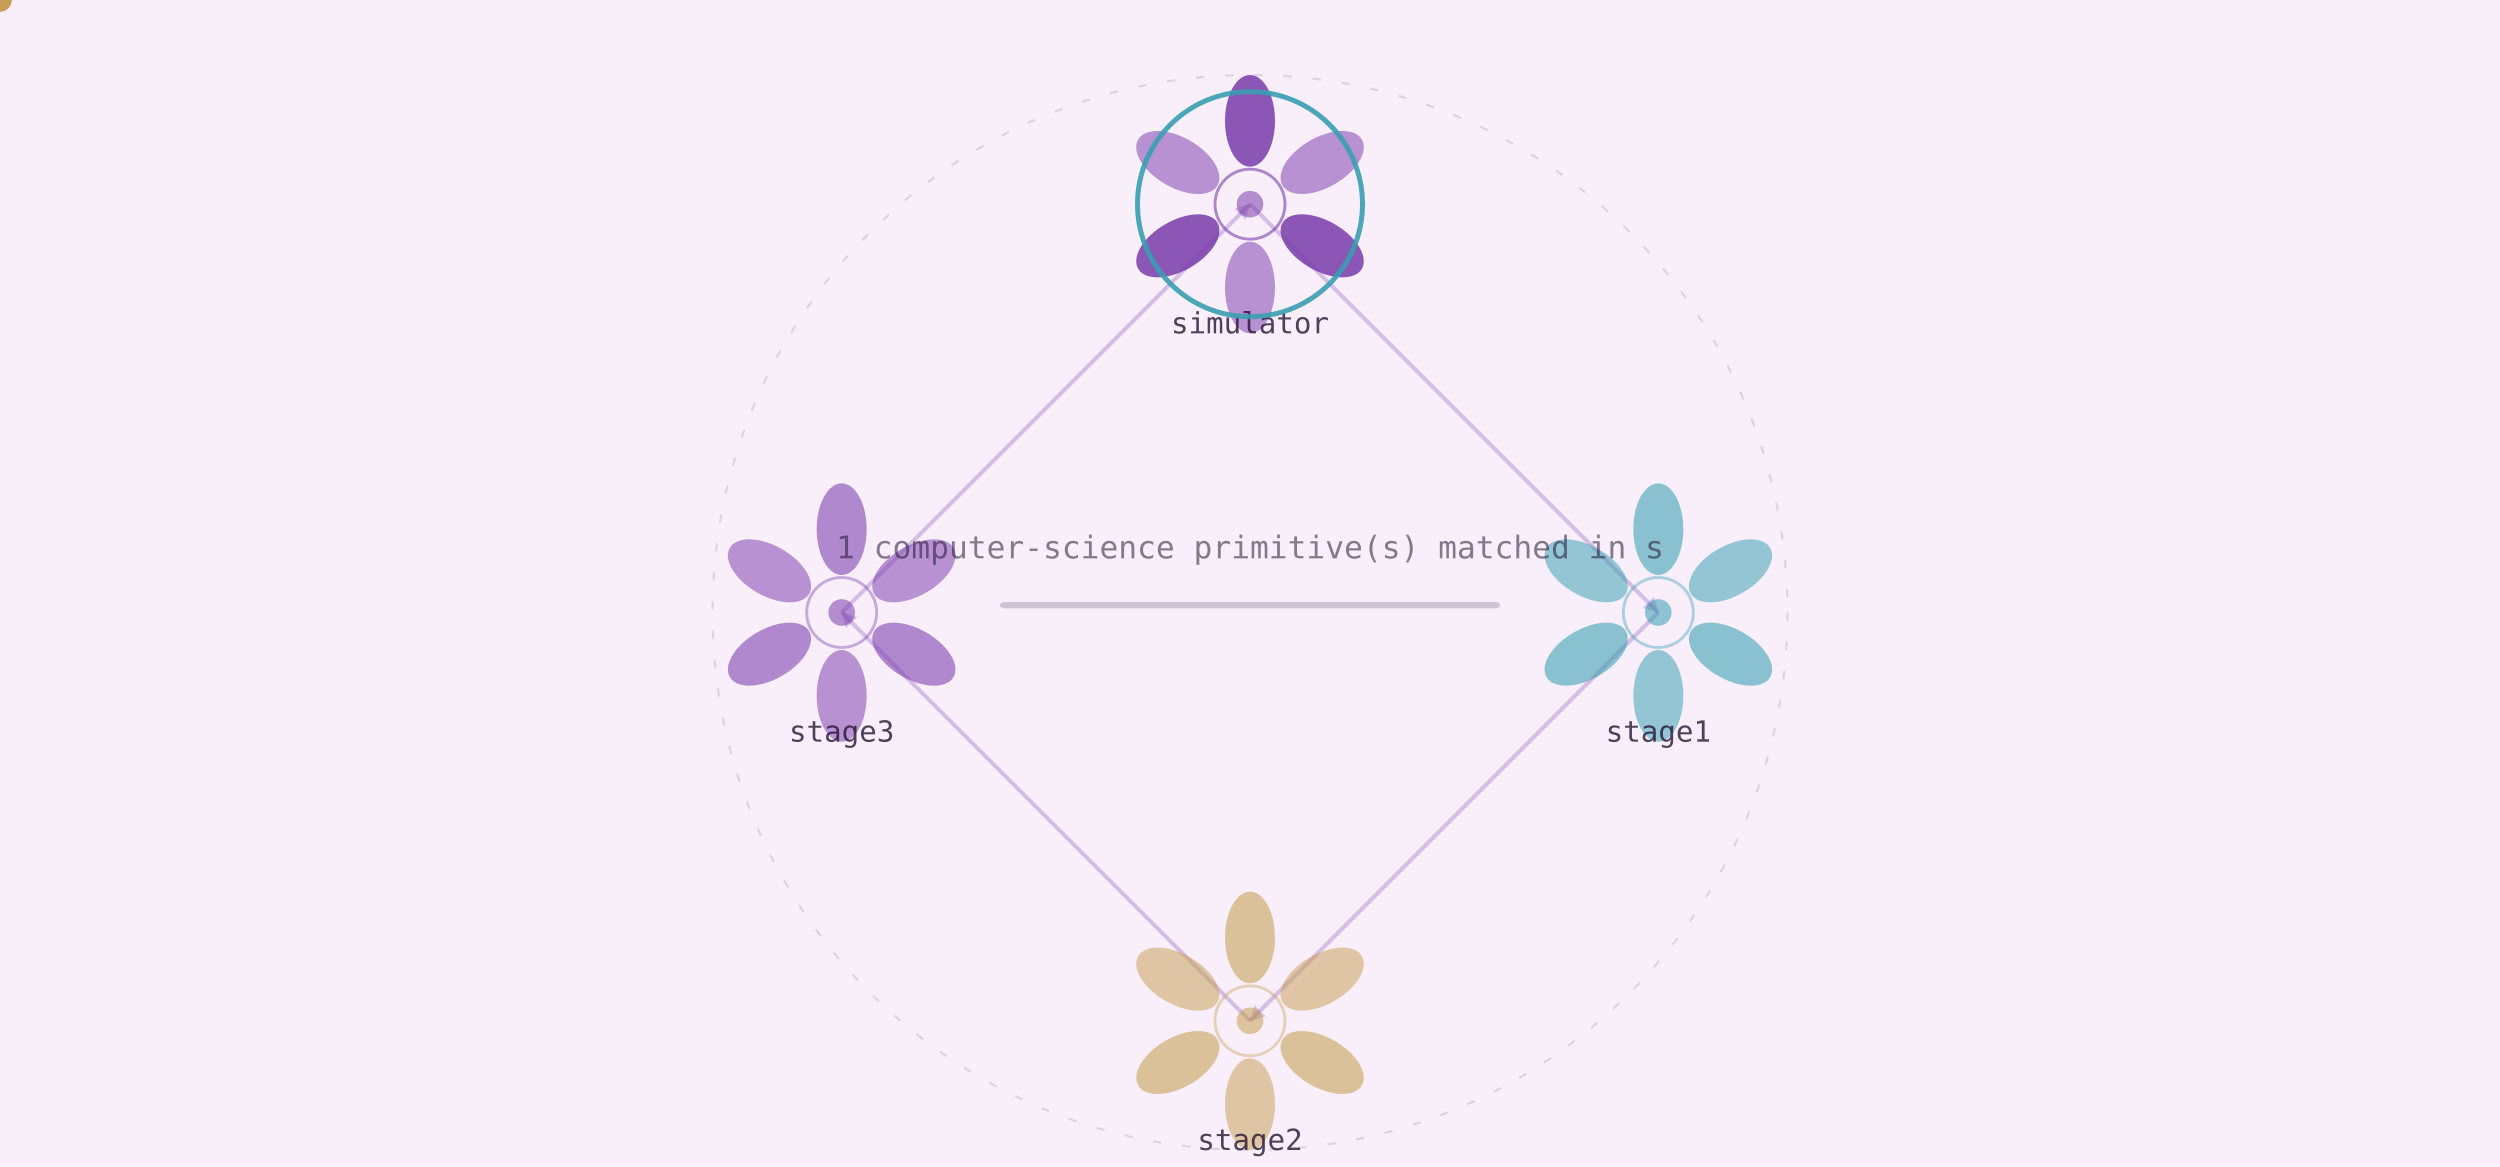
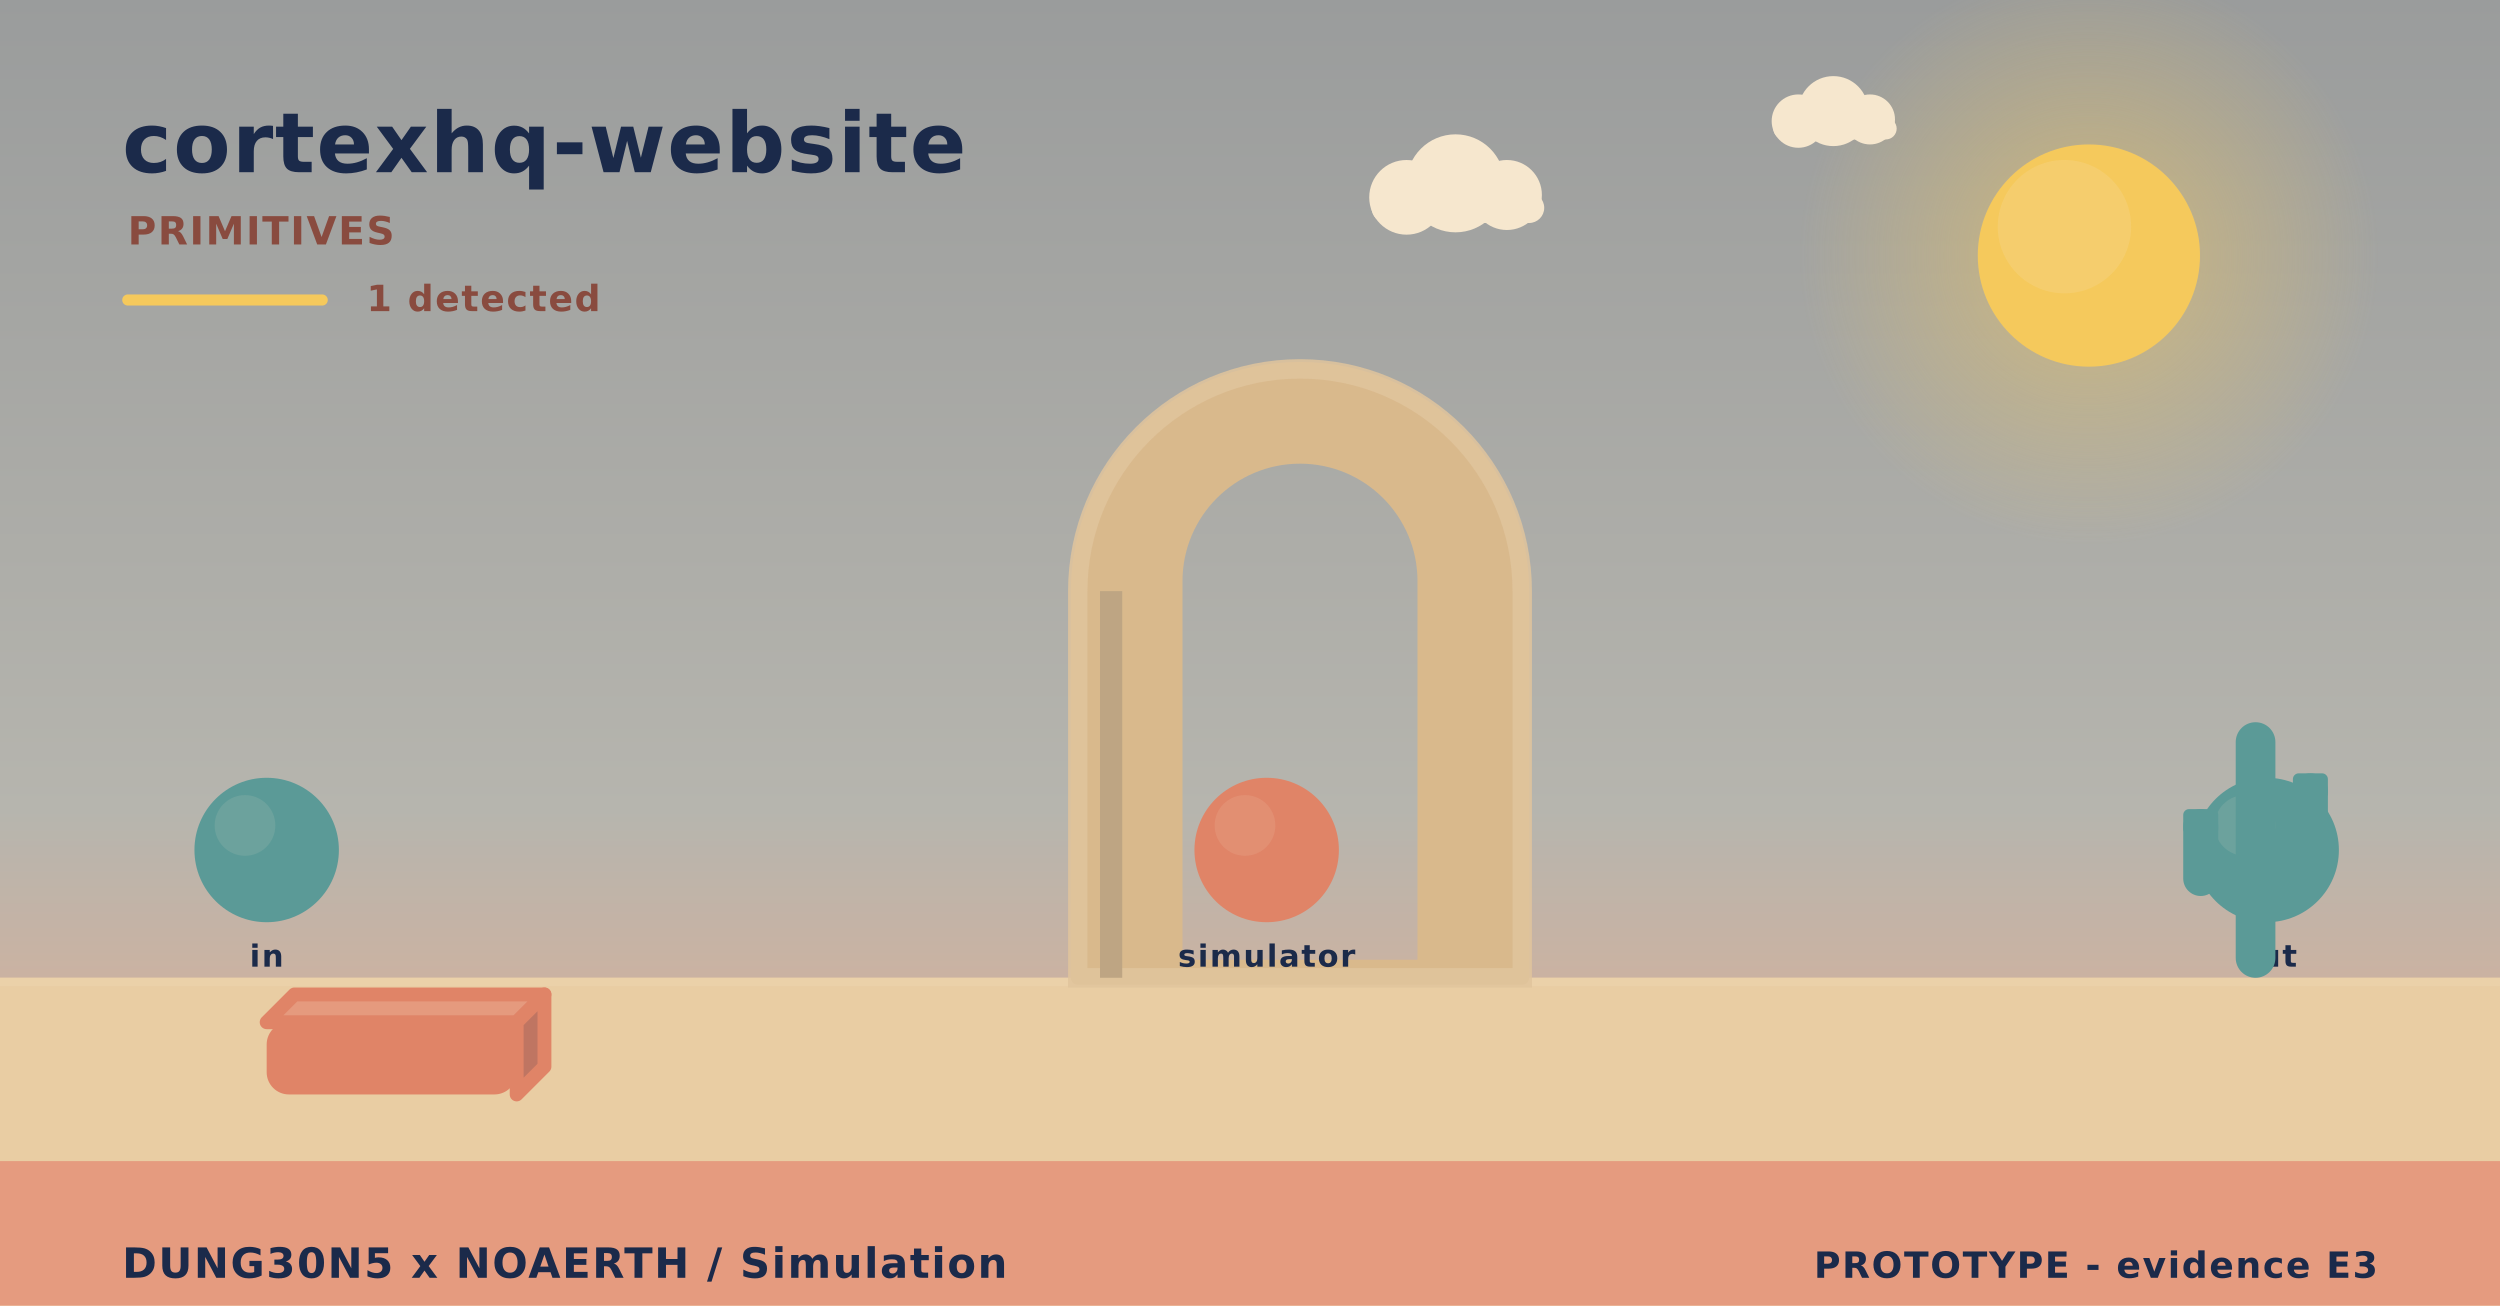
- <svg xmlns="http://www.w3.org/2000/svg" viewBox="0 0 1200 560" width="1200" height="560" role="img" aria-label="cortexhq-website state machine">
-   <rect width="1200" height="560" fill="#f8effb" />
-   <defs>
-     <linearGradient id="gs" x1="0" y1="0" x2="1" y2="1">
-       <stop offset="0%" stop-color="#7a3dac" />
-       <stop offset="100%" stop-color="#389eb2" />
-     </linearGradient>
-   </defs>
-   <circle cx="600.00" cy="294.00" r="258.00" fill="none" stroke="rgba(37,22,52,0.140)" stroke-width="1.00" opacity="1.00" stroke-dasharray="4 10" />
-   <line x1="600.00" y1="98.00" x2="796.00" y2="294.00" stroke="rgba(122,61,172,0.500)" stroke-width="2.00" opacity="0.55" />
-   <polygon points="796.00,294.00 793.88,286.50 788.50,291.88" fill="rgba(122,61,172,0.500)" opacity="0.55" />
-   <g opacity="0.9">
-     <circle cx="0.00" cy="0.00" r="5.50" fill="#c79e52" opacity="1.00" />
-     <animateTransform attributeName="transform" type="translate" values="600.00,98.00 796.00,294.00" dur="6.45s" begin="0.0s" repeatCount="indefinite" />
-     <animateTransform attributeName="transform" type="translate" values="796.00,294.00 600.00,98.00" dur="6.45s" begin="3.225s" repeatCount="indefinite" />
+ <svg xmlns="http://www.w3.org/2000/svg" width="900" height="470" viewBox="0 0 900 470" role="img" aria-label="cortexhq-website - how it behaves">
+   <linearGradient id="skys" x1="0" y1="0" x2="0" y2="1">
+     <stop offset="0" stop-color="#9a9c9c" />
+     <stop offset="0.62" stop-color="#b6b5ae" />
+     <stop offset="1" stop-color="#f3ad8a" />
+   </linearGradient>
+   <rect width="900" height="470" fill="url(#skys)" />
+   <radialGradient id="suns">
+     <stop offset="0.35" stop-color="#f5c95c" stop-opacity="0.34" />
+     <stop offset="1" stop-color="#f5c95c" stop-opacity="0" />
+   </radialGradient>
+   <circle cx="752" cy="92" r="104" fill="url(#suns)" />
+   <circle cx="752" cy="92" r="40" fill="#f5c95c" />
+   <circle cx="743.2" cy="81.6" r="24" fill="#f5d27e" opacity="0.5" />
+   <g>
+     <circle cx="524" cy="66" r="17.64" fill="#f6e7ce" />
+     <circle cx="506.36" cy="71.04" r="13.44" fill="#f6e7ce" />
+     <circle cx="542.48" cy="70.2" r="12.6" fill="#f6e7ce" />
+     <rect x="493.76" y="69.36" width="62.16" height="10.92" rx="5.46" fill="#f6e7ce" />
+     <animateTransform attributeName="transform" type="translate" values="0 0;24 0;0 0" dur="36s" begin="0s" repeatCount="indefinite" />
  </g>
-   <line x1="796.00" y1="294.00" x2="600.00" y2="490.00" stroke="rgba(122,61,172,0.500)" stroke-width="2.00" opacity="0.55" />
-   <polygon points="600.00,490.00 607.50,487.88 602.12,482.50" fill="rgba(122,61,172,0.500)" opacity="0.55" />
-   <g opacity="0.9">
-     <circle cx="0.00" cy="0.00" r="5.50" fill="#c79e52" opacity="1.00" />
-     <animateTransform attributeName="transform" type="translate" values="796.00,294.00 600.00,490.00" dur="6.45s" begin="1.613s" repeatCount="indefinite" />
-     <animateTransform attributeName="transform" type="translate" values="600.00,490.00 796.00,294.00" dur="6.45s" begin="4.838s" repeatCount="indefinite" />
+   <g>
+     <circle cx="660" cy="40" r="12.6" fill="#f6e7ce" />
+     <circle cx="647.4" cy="43.6" r="9.6" fill="#f6e7ce" />
+     <circle cx="673.2" cy="43" r="9" fill="#f6e7ce" />
+     <rect x="638.4" y="42.4" width="44.4" height="7.8" rx="3.9" fill="#f6e7ce" />
+     <animateTransform attributeName="transform" type="translate" values="0 0;-18 0;0 0" dur="46s" begin="3s" repeatCount="indefinite" />
  </g>
-   <line x1="600.00" y1="490.00" x2="404.00" y2="294.00" stroke="rgba(122,61,172,0.500)" stroke-width="2.00" opacity="0.55" />
-   <polygon points="404.00,294.00 406.12,301.50 411.50,296.12" fill="rgba(122,61,172,0.500)" opacity="0.55" />
-   <g opacity="0.9">
-     <circle cx="0.00" cy="0.00" r="5.50" fill="#c79e52" opacity="1.00" />
-     <animateTransform attributeName="transform" type="translate" values="600.00,490.00 404.00,294.00" dur="6.45s" begin="3.225s" repeatCount="indefinite" />
-     <animateTransform attributeName="transform" type="translate" values="404.00,294.00 600.00,490.00" dur="6.45s" begin="6.45s" repeatCount="indefinite" />
+   <rect x="0" y="352" width="900" height="118" fill="#e9cda3" />
+   <rect x="0" y="352" width="900" height="3" fill="#ebd1a9" />
+   <text x="44" y="62" font-family="Verdana,DejaVu Sans,sans-serif" font-size="30" font-weight="700" letter-spacing="0.6" fill="#1b2a4a" text-anchor="start">cortexhq-website</text>
+   <text x="46" y="88" font-family="Verdana,DejaVu Sans,sans-serif" font-size="14" font-weight="700" letter-spacing="0.6" fill="#894b3f" text-anchor="start">PRIMITIVES</text>
+   <rect x="44" y="106" width="74" height="4" rx="2" fill="#f5c95c" />
+   <text x="132" y="112" font-family="Verdana,DejaVu Sans,sans-serif" font-size="13" font-weight="700" letter-spacing="0.6" fill="#894b3f" text-anchor="start">1 detected</text>
+   <path d="M388,352 L388,212.8 A80,80 0 0 1 548,212.8 L548,352 Z M423.2,348 L423.2,209.22 A44.8,44.8 0 0 1 512.8,209.22 L512.8,348 Z" fill="#d9b98c" fill-rule="evenodd" stroke="#d9b98c" stroke-width="5" stroke-linejoin="round" />
+   <path d="M388,352 L388,212.8 A80,80 0 0 1 548,212.8 L548,352 Z" fill="none" stroke="#e0c49c" stroke-width="7" stroke-linecap="round" opacity="0.85" />
+   <rect x="396" y="212.8" width="8" height="139.2" fill="#bea583" />
+   <circle cx="96" cy="306" r="26" fill="#5b9a97" />
+   <circle cx="88.2" cy="297.16" r="10.92" fill="#7aa9a2" opacity="0.55" />
+   <text x="96" y="348" font-family="Verdana,DejaVu Sans,sans-serif" font-size="11" font-weight="700" letter-spacing="0.6" fill="#1b2a4a" text-anchor="middle">in</text>
+   <g>
+     <circle cx="456" cy="306" r="26" fill="#e08467" />
+     <circle cx="448.2" cy="297.16" r="10.92" fill="#e4987c" opacity="0.55" />
+     <animate attributeName="opacity" values="0.8;1;0.8" dur="4.6s" begin="0s" repeatCount="indefinite" />
  </g>
-   <line x1="404.00" y1="294.00" x2="600.00" y2="98.00" stroke="rgba(122,61,172,0.500)" stroke-width="2.00" opacity="0.55" />
-   <polygon points="600.00,98.00 592.50,100.12 597.88,105.50" fill="rgba(122,61,172,0.500)" opacity="0.55" />
-   <g opacity="0.9">
-     <circle cx="0.00" cy="0.00" r="5.50" fill="#c79e52" opacity="1.00" />
-     <animateTransform attributeName="transform" type="translate" values="404.00,294.00 600.00,98.00" dur="6.45s" begin="4.838s" repeatCount="indefinite" />
-     <animateTransform attributeName="transform" type="translate" values="600.00,98.00 404.00,294.00" dur="6.45s" begin="8.062s" repeatCount="indefinite" />
-   </g>
-   <ellipse cx="600.00" cy="58.00" rx="12.00" ry="22.00" fill="rgba(122,61,172,0.900)" opacity="0.95" transform="rotate(0.0 600.00 58.00)" />
-   <ellipse cx="634.64" cy="78.00" rx="12.00" ry="22.00" fill="rgba(122,61,172,0.550)" opacity="0.95" transform="rotate(60.0 634.64 78.00)" />
-   <ellipse cx="634.64" cy="118.00" rx="12.00" ry="22.00" fill="rgba(122,61,172,0.900)" opacity="0.95" transform="rotate(120.0 634.64 118.00)" />
-   <ellipse cx="600.00" cy="138.00" rx="12.00" ry="22.00" fill="rgba(122,61,172,0.550)" opacity="0.95" transform="rotate(180.0 600.00 138.00)" />
-   <ellipse cx="565.36" cy="118.00" rx="12.00" ry="22.00" fill="rgba(122,61,172,0.900)" opacity="0.95" transform="rotate(240.0 565.36 118.00)" />
-   <ellipse cx="565.36" cy="78.00" rx="12.00" ry="22.00" fill="rgba(122,61,172,0.550)" opacity="0.95" transform="rotate(300.0 565.36 78.00)" />
-   <circle cx="600.00" cy="98.00" r="16.80" fill="none" stroke="rgba(122,61,172,0.900)" stroke-width="1.40" opacity="0.66" />
-   <circle cx="600.00" cy="98.00" r="6.40" fill="rgba(122,61,172,0.550)" opacity="1.00" />
-   <text x="600" y="160" font-family="ui-monospace,Menlo,monospace" font-size="14" fill="rgba(37,22,52,0.800)" text-anchor="middle">simulator</text>
-   <g>
-     <circle cx="600.00" cy="98.00" r="54.00" fill="none" stroke="#389eb2" stroke-width="2.40" opacity="0.90" />
-     <animate attributeName="opacity" values="0.25;1.0;0.25" dur="12.9s" begin="0.0s" repeatCount="indefinite" />
-   </g>
-   <ellipse cx="796.00" cy="254.00" rx="12.00" ry="22.00" fill="rgba(56,158,178,0.600)" opacity="0.95" transform="rotate(0.0 796.00 254.00)" />
-   <ellipse cx="830.64" cy="274.00" rx="12.00" ry="22.00" fill="rgba(56,158,178,0.550)" opacity="0.95" transform="rotate(60.0 830.64 274.00)" />
-   <ellipse cx="830.64" cy="314.00" rx="12.00" ry="22.00" fill="rgba(56,158,178,0.600)" opacity="0.95" transform="rotate(120.0 830.64 314.00)" />
-   <ellipse cx="796.00" cy="334.00" rx="12.00" ry="22.00" fill="rgba(56,158,178,0.550)" opacity="0.95" transform="rotate(180.0 796.00 334.00)" />
-   <ellipse cx="761.36" cy="314.00" rx="12.00" ry="22.00" fill="rgba(56,158,178,0.600)" opacity="0.95" transform="rotate(240.0 761.36 314.00)" />
-   <ellipse cx="761.36" cy="274.00" rx="12.00" ry="22.00" fill="rgba(56,158,178,0.550)" opacity="0.95" transform="rotate(300.0 761.36 274.00)" />
-   <circle cx="796.00" cy="294.00" r="16.80" fill="none" stroke="rgba(56,158,178,0.600)" stroke-width="1.40" opacity="0.66" />
-   <circle cx="796.00" cy="294.00" r="6.40" fill="rgba(56,158,178,0.550)" opacity="1.00" />
-   <text x="796" y="356" font-family="ui-monospace,Menlo,monospace" font-size="14" fill="rgba(37,22,52,0.800)" text-anchor="middle">stage1</text>
-   <ellipse cx="600.00" cy="450.00" rx="12.00" ry="22.00" fill="rgba(199,158,82,0.600)" opacity="0.95" transform="rotate(0.0 600.00 450.00)" />
-   <ellipse cx="634.64" cy="470.00" rx="12.00" ry="22.00" fill="rgba(199,158,82,0.550)" opacity="0.95" transform="rotate(60.0 634.64 470.00)" />
-   <ellipse cx="634.64" cy="510.00" rx="12.00" ry="22.00" fill="rgba(199,158,82,0.600)" opacity="0.95" transform="rotate(120.0 634.64 510.00)" />
-   <ellipse cx="600.00" cy="530.00" rx="12.00" ry="22.00" fill="rgba(199,158,82,0.550)" opacity="0.95" transform="rotate(180.0 600.00 530.00)" />
-   <ellipse cx="565.36" cy="510.00" rx="12.00" ry="22.00" fill="rgba(199,158,82,0.600)" opacity="0.95" transform="rotate(240.0 565.36 510.00)" />
-   <ellipse cx="565.36" cy="470.00" rx="12.00" ry="22.00" fill="rgba(199,158,82,0.550)" opacity="0.95" transform="rotate(300.0 565.36 470.00)" />
-   <circle cx="600.00" cy="490.00" r="16.80" fill="none" stroke="rgba(199,158,82,0.600)" stroke-width="1.40" opacity="0.66" />
-   <circle cx="600.00" cy="490.00" r="6.40" fill="rgba(199,158,82,0.550)" opacity="1.00" />
-   <text x="600" y="552" font-family="ui-monospace,Menlo,monospace" font-size="14" fill="rgba(37,22,52,0.800)" text-anchor="middle">stage2</text>
-   <ellipse cx="404.00" cy="254.00" rx="12.00" ry="22.00" fill="rgba(122,61,172,0.600)" opacity="0.95" transform="rotate(0.0 404.00 254.00)" />
-   <ellipse cx="438.64" cy="274.00" rx="12.00" ry="22.00" fill="rgba(122,61,172,0.550)" opacity="0.95" transform="rotate(60.0 438.64 274.00)" />
-   <ellipse cx="438.64" cy="314.00" rx="12.00" ry="22.00" fill="rgba(122,61,172,0.600)" opacity="0.95" transform="rotate(120.0 438.64 314.00)" />
-   <ellipse cx="404.00" cy="334.00" rx="12.00" ry="22.00" fill="rgba(122,61,172,0.550)" opacity="0.95" transform="rotate(180.0 404.00 334.00)" />
-   <ellipse cx="369.36" cy="314.00" rx="12.00" ry="22.00" fill="rgba(122,61,172,0.600)" opacity="0.95" transform="rotate(240.0 369.36 314.00)" />
-   <ellipse cx="369.36" cy="274.00" rx="12.00" ry="22.00" fill="rgba(122,61,172,0.550)" opacity="0.95" transform="rotate(300.0 369.36 274.00)" />
-   <circle cx="404.00" cy="294.00" r="16.80" fill="none" stroke="rgba(122,61,172,0.600)" stroke-width="1.40" opacity="0.66" />
-   <circle cx="404.00" cy="294.00" r="6.40" fill="rgba(122,61,172,0.550)" opacity="1.00" />
-   <text x="404" y="356" font-family="ui-monospace,Menlo,monospace" font-size="14" fill="rgba(37,22,52,0.800)" text-anchor="middle">stage3</text>
-   <rect x="480.00" y="289.00" width="240.00" height="3.00" rx="2.00" fill="rgba(37,22,52,0.200)" opacity="1.00" />
-   <text x="600" y="268" font-family="ui-monospace,Menlo,monospace" font-size="15" fill="rgba(37,22,52,0.550)" text-anchor="middle">1 computer-science primitive(s) matched in s</text>
+   <text x="456" y="348" font-family="Verdana,DejaVu Sans,sans-serif" font-size="11" font-weight="700" letter-spacing="0.6" fill="#1b2a4a" text-anchor="middle">simulator</text>
+   <circle cx="816" cy="306" r="26" fill="#5b9a97" />
+   <circle cx="808.2" cy="297.16" r="10.92" fill="#7aa9a2" opacity="0.55" />
+   <text x="816" y="348" font-family="Verdana,DejaVu Sans,sans-serif" font-size="11" font-weight="700" letter-spacing="0.6" fill="#1b2a4a" text-anchor="middle">out</text>
+   <path d="M96,368 L186,368 L196,358 L106,358 Z" fill="#e59a7e" stroke="#e08467" stroke-width="5" stroke-linejoin="round" />
+   <path d="M186,368 L196,358 L196,384 L186,394 Z" fill="#bf7562" stroke="#e08467" stroke-width="5" stroke-linejoin="round" />
+   <rect x="96" y="368" width="90" height="26" rx="8" fill="#e08467" />
+   <rect x="804.86" y="260" width="14.28" height="92" rx="7.14" fill="#5b9a97" />
+   <rect x="785.96" y="291.28" width="12.6" height="31.28" rx="6.3" fill="#5b9a97" />
+   <rect x="785.96" y="291.28" width="12.6" height="9.2" rx="2.1" fill="#5b9a97" />
+   <rect x="825.44" y="278.4" width="12.6" height="31.28" rx="6.3" fill="#5b9a97" />
+   <rect x="825.44" y="278.4" width="12.6" height="9.2" rx="2.1" fill="#5b9a97" />
+   <rect x="0" y="418" width="900" height="52" rx="0" fill="#e4987c" opacity="0.94" />
+   <text x="44" y="460" font-family="Verdana,DejaVu Sans,sans-serif" font-size="15" font-weight="700" letter-spacing="0.6" fill="#1b2a4a" text-anchor="start">DUNG30N5 x NOAERTH  /  Simulation</text>
+   <text x="856" y="460" font-family="Verdana,DejaVu Sans,sans-serif" font-size="13" font-weight="700" letter-spacing="0.6" fill="#1b2a4a" text-anchor="end">PROTOTYPE  -  evidence E3</text>
</svg>
